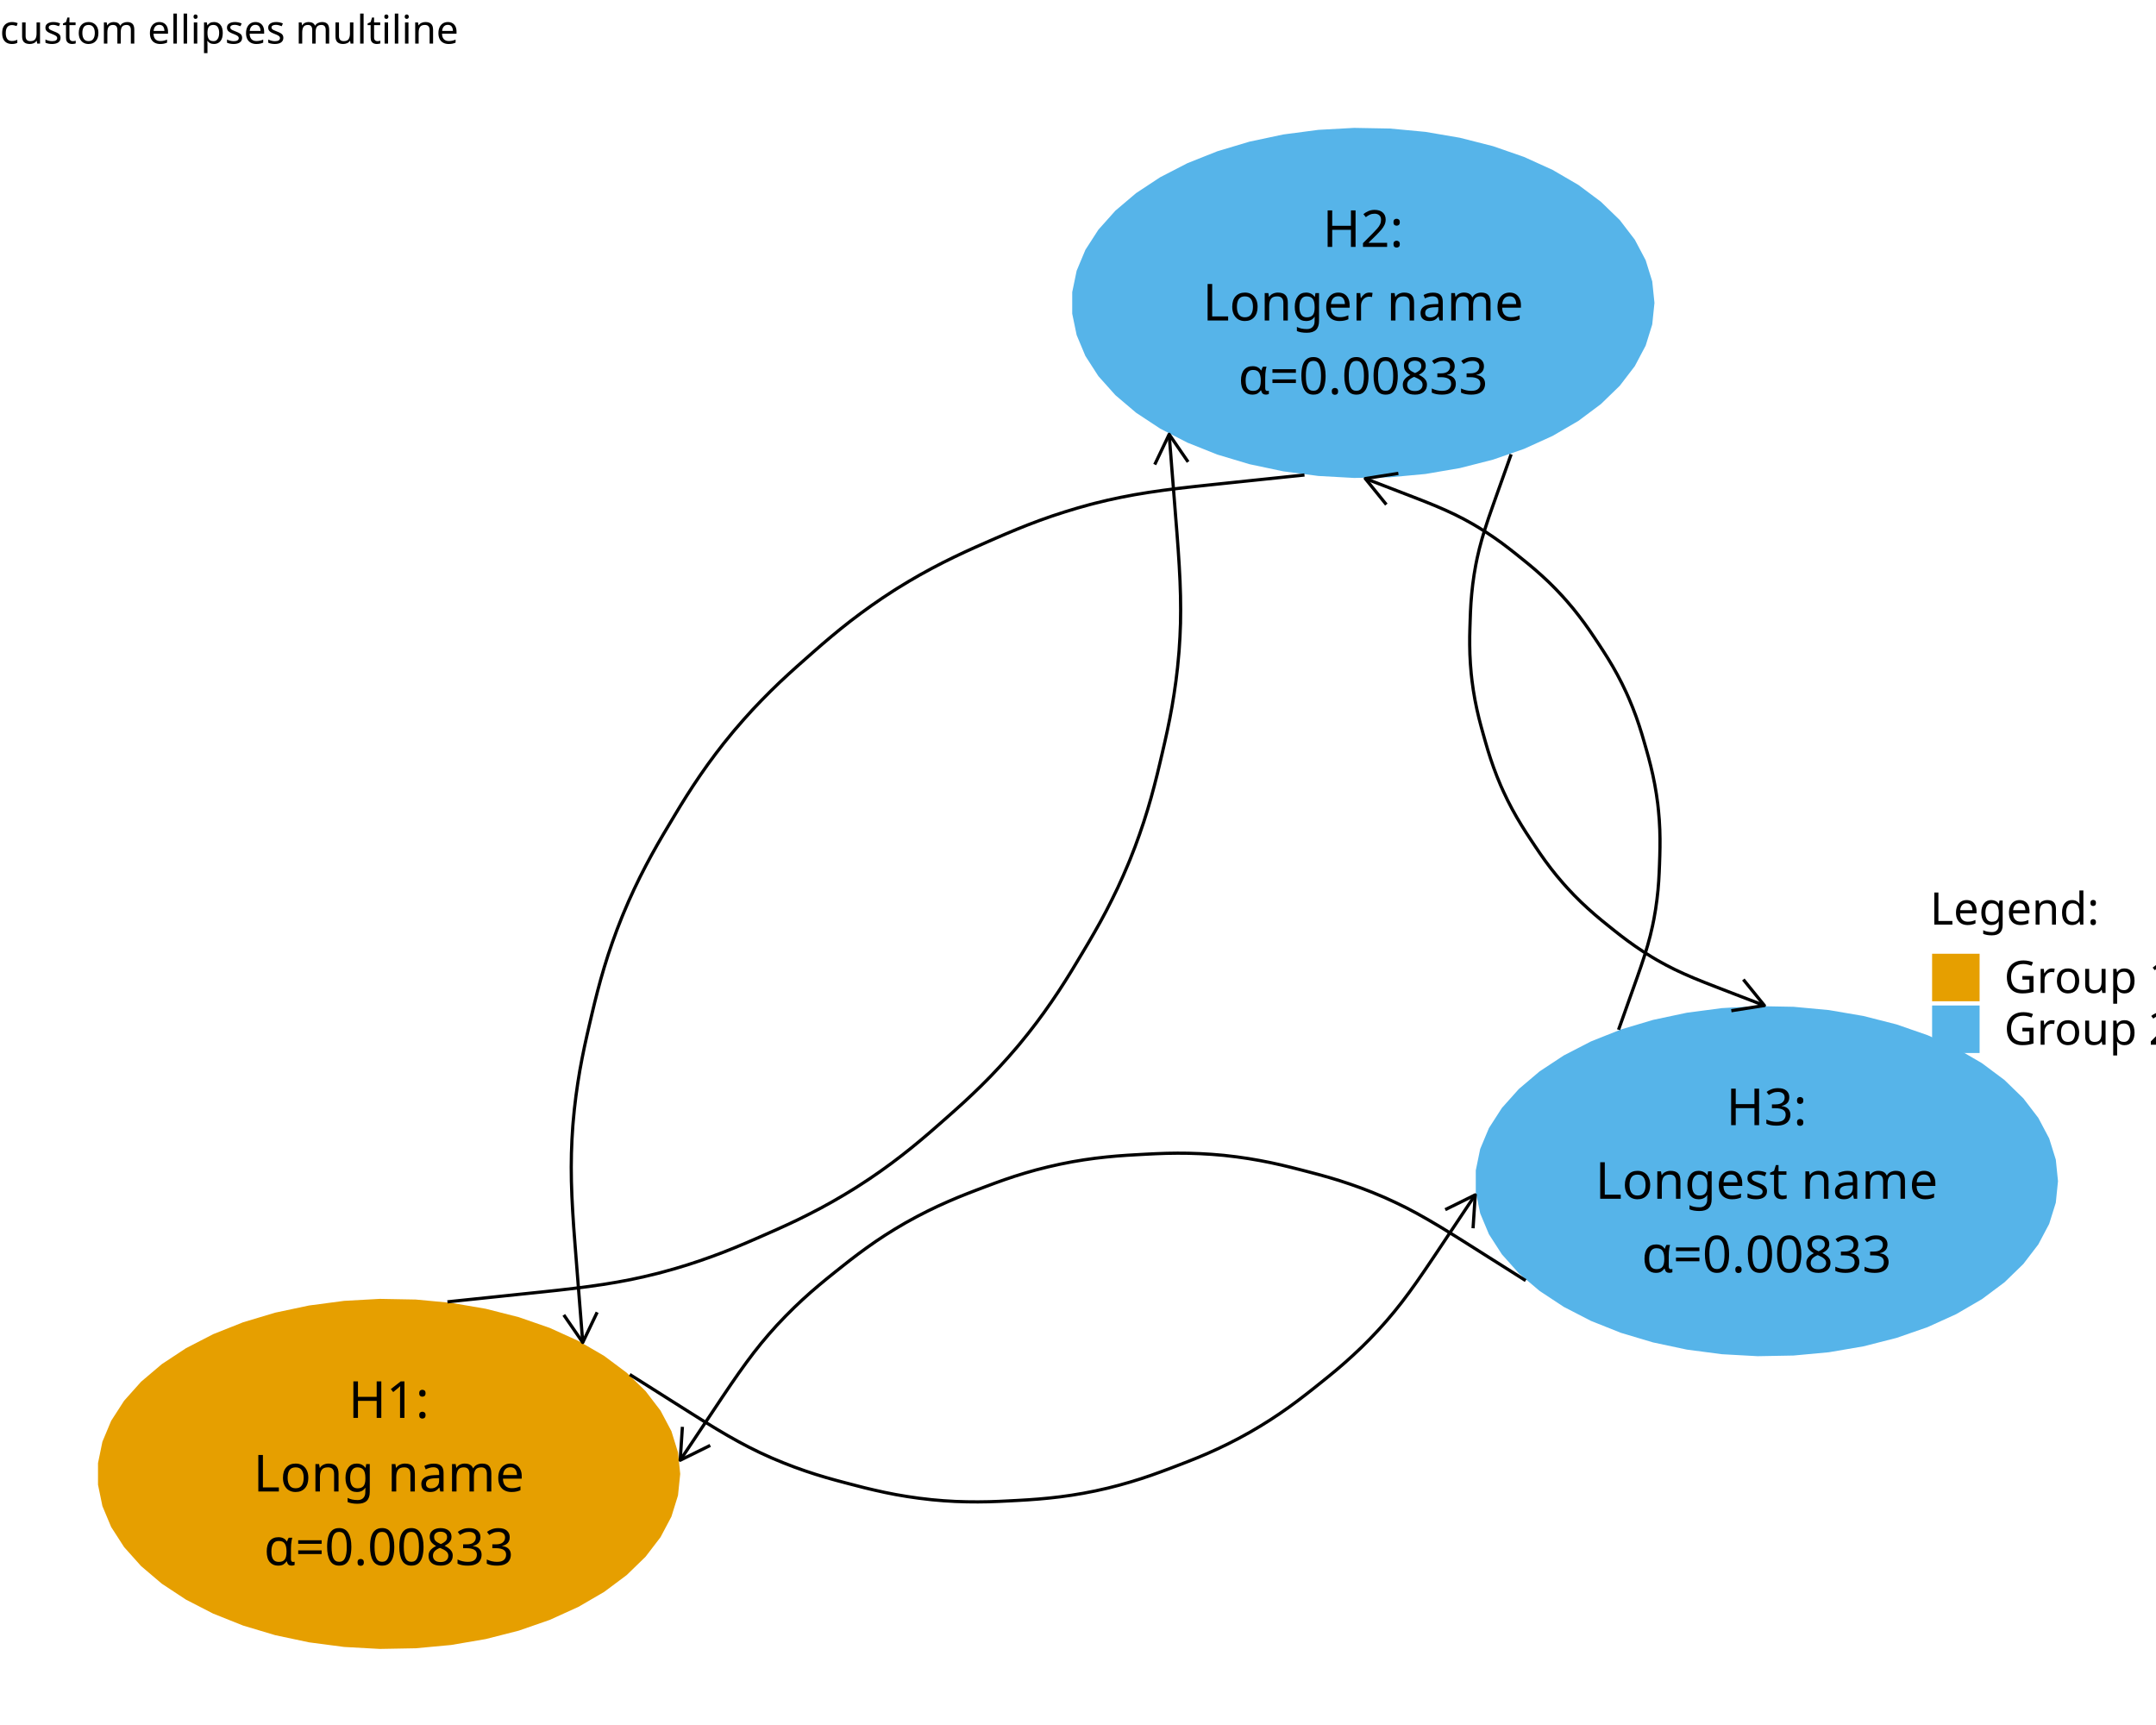
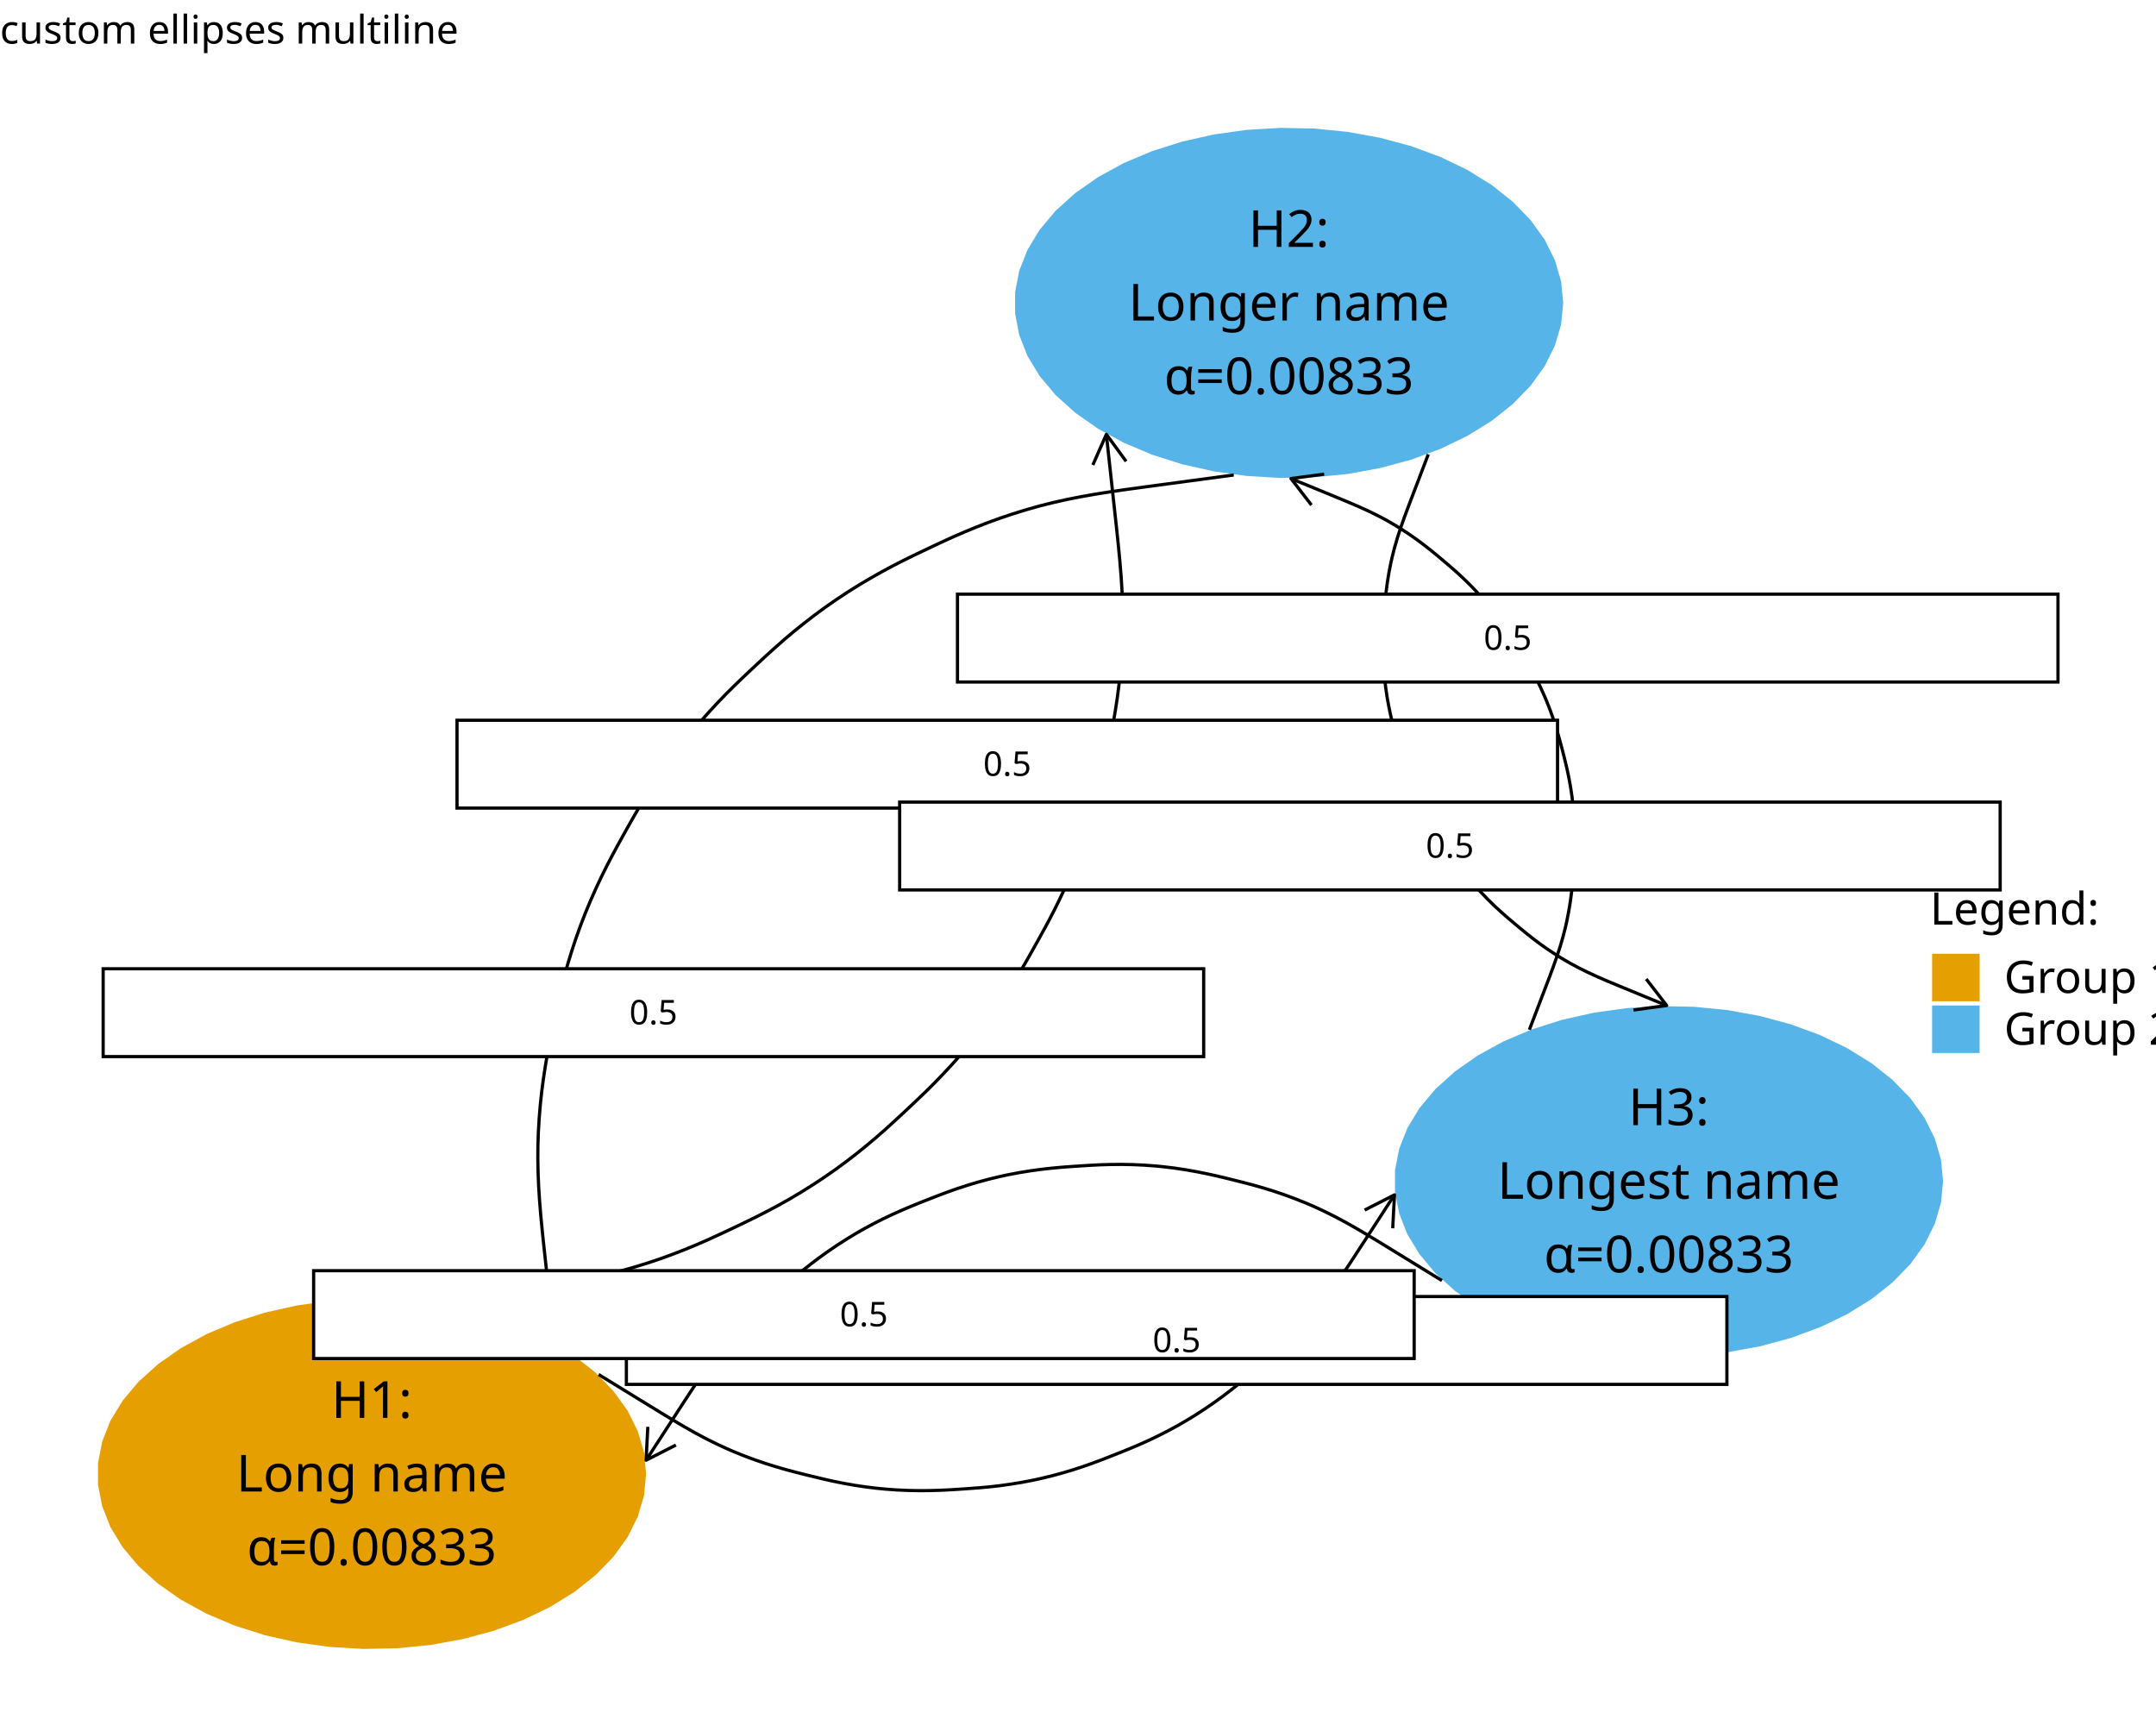
<svg xmlns="http://www.w3.org/2000/svg" class="svglite" data-engine-version="2.0" width="720.00pt" height="576.00pt" viewBox="0 0 720.00 576.00">
  <defs>
    <style type="text/css">
    .svglite line, .svglite polyline, .svglite polygon, .svglite path, .svglite rect, .svglite circle {
      fill: none;
      stroke: #000000;
      stroke-linecap: round;
      stroke-linejoin: round;
      stroke-miterlimit: 10.00;
    }
  </style>
  </defs>
  <rect width="100%" height="100%" style="stroke: none; fill: #FFFFFF;" />
  <defs>
    <clipPath id="cpMC4wMHw3MjAuMDB8MC4wMHw1NzYuMDA=">
      <rect x="0.00" y="0.00" width="720.00" height="576.00" />
    </clipPath>
  </defs>
  <g clip-path="url(#cpMC4wMHw3MjAuMDB8MC4wMHw1NzYuMDA=)">
</g>
  <defs>
    <clipPath id="cpMC4wMHw3MjAuMDB8MTcuMzB8NTc2LjAw">
      <rect x="0.00" y="17.30" width="720.00" height="558.70" />
    </clipPath>
  </defs>
  <g clip-path="url(#cpMC4wMHw3MjAuMDB8MTcuMzB8NTc2LjAw)">
-     <polygon points="227.16,492.16 226.42,484.97 224.22,477.89 220.59,471.03 215.58,464.49 209.28,458.37 201.77,452.76 193.16,447.75 183.60,443.41 173.23,439.81 162.19,437.01 150.67,435.04 138.83,433.93 126.86,433.71 114.93,434.37 103.22,435.92 91.92,438.31 81.20,441.52 71.21,445.49 62.11,450.18 54.04,455.50 47.12,461.37 41.45,467.72 37.12,474.43 34.20,481.41 32.73,488.56 32.73,495.76 34.20,502.90 37.12,509.88 41.45,516.60 47.12,522.94 54.04,528.82 62.11,534.14 71.21,538.82 81.20,542.80 91.92,546.01 103.22,548.40 114.93,549.94 126.86,550.60 138.83,550.38 150.67,549.28 162.19,547.31 173.23,544.50 183.60,540.90 193.16,536.56 201.77,531.55 209.28,525.94 215.58,519.82 220.59,513.28 224.22,506.42 226.42,499.34 227.16,492.16 " style="stroke-width: 1.07; stroke: none; stroke-linecap: butt; fill: #E69F00;" />
-     <polygon points="552.51,101.15 551.77,93.96 549.57,86.88 545.94,80.02 540.93,73.48 534.62,67.36 527.11,61.75 518.51,56.74 508.95,52.40 498.57,48.80 487.54,46.00 476.02,44.03 464.18,42.92 452.20,42.70 440.27,43.36 428.57,44.90 417.27,47.30 406.54,50.51 396.56,54.48 387.46,59.17 379.39,64.49 372.47,70.36 366.80,76.71 362.47,83.42 359.55,90.40 358.07,97.55 358.07,104.75 359.55,111.89 362.47,118.87 366.80,125.59 372.47,131.93 379.39,137.81 387.46,143.13 396.56,147.81 406.54,151.79 417.27,155.00 428.57,157.39 440.27,158.93 452.20,159.59 464.18,159.37 476.02,158.27 487.54,156.30 498.57,153.49 508.95,149.89 518.51,145.55 527.11,140.54 534.62,134.93 540.93,128.81 545.94,122.27 549.57,115.41 551.77,108.33 552.51,101.15 " style="stroke-width: 1.07; stroke: none; stroke-linecap: butt; fill: #56B4E9;" />
-     <polygon points="687.27,394.40 686.54,387.22 684.33,380.14 680.70,373.28 675.69,366.74 669.39,360.62 661.88,355.01 653.27,350.00 643.71,345.66 633.34,342.06 622.30,339.25 610.78,337.28 598.94,336.18 586.97,335.96 575.04,336.62 563.33,338.16 552.03,340.56 541.31,343.76 531.32,347.74 522.22,352.43 514.15,357.75 507.23,363.62 501.56,369.96 497.23,376.68 494.31,383.66 492.84,390.81 492.84,398.00 494.31,405.15 497.23,412.13 501.56,418.84 507.23,425.19 514.15,431.06 522.22,436.38 531.32,441.07 541.31,445.05 552.03,448.25 563.33,450.65 575.04,452.19 586.97,452.85 598.94,452.63 610.78,451.53 622.30,449.56 633.34,446.75 643.71,443.15 653.27,438.81 661.88,433.80 669.39,428.19 675.69,422.07 680.70,415.53 684.33,408.67 686.54,401.59 687.27,394.40 " style="stroke-width: 1.07; stroke: none; stroke-linecap: butt; fill: #56B4E9;" />
-     <text x="129.85" y="473.45" text-anchor="middle" style="font-size: 17.07px; font-family: sans;" textLength="26.57px" lengthAdjust="spacingAndGlyphs">H1:</text>
-     <text x="129.85" y="498.03" text-anchor="middle" style="font-size: 17.07px; font-family: sans;" textLength="90.18px" lengthAdjust="spacingAndGlyphs"> Long name</text>
-     <text x="129.85" y="522.62" text-anchor="middle" style="font-size: 17.07px; font-family: sans;" textLength="81.56px" lengthAdjust="spacingAndGlyphs">α=0.00833</text>
-     <text x="455.20" y="82.44" text-anchor="middle" style="font-size: 17.07px; font-family: sans;" textLength="26.57px" lengthAdjust="spacingAndGlyphs">H2:</text>
-     <text x="455.20" y="107.02" text-anchor="middle" style="font-size: 17.07px; font-family: sans;" textLength="105.36px" lengthAdjust="spacingAndGlyphs"> Longer name</text>
-     <text x="455.20" y="131.60" text-anchor="middle" style="font-size: 17.07px; font-family: sans;" textLength="81.56px" lengthAdjust="spacingAndGlyphs">α=0.00833</text>
-     <text x="589.96" y="375.70" text-anchor="middle" style="font-size: 17.07px; font-family: sans;" textLength="26.57px" lengthAdjust="spacingAndGlyphs">H3:</text>
-     <text x="589.96" y="400.28" text-anchor="middle" style="font-size: 17.07px; font-family: sans;" textLength="112.96px" lengthAdjust="spacingAndGlyphs"> Longest name</text>
-     <text x="589.96" y="424.86" text-anchor="middle" style="font-size: 17.07px; font-family: sans;" textLength="81.56px" lengthAdjust="spacingAndGlyphs">α=0.00833</text>
-     <polyline points="435.63,158.61 435.53,158.62 434.87,158.69 433.26,158.86 430.49,159.14 426.57,159.55 421.68,160.06 416.15,160.64 410.32,161.25 404.51,161.86 398.91,162.46 393.55,163.07 388.45,163.72 383.58,164.42 378.91,165.19 374.40,166.05 369.98,167.00 365.61,168.06 364.13,168.44 359.79,169.65 355.51,170.95 351.31,172.32 347.24,173.76 343.32,175.24 339.57,176.74 335.98,178.24 332.51,179.73 329.11,181.22 325.68,182.74 322.18,184.33 318.57,186.04 314.85,187.88 311.05,189.86 307.20,191.97 303.34,194.21 299.51,196.55 298.39,197.26 294.62,199.73 290.94,202.27 287.36,204.86 283.92,207.46 280.64,210.06 277.52,212.63 274.55,215.15 271.71,217.63 268.92,220.09 266.12,222.57 263.26,225.16 260.34,227.88 257.36,230.77 254.35,233.81 251.32,236.99 248.33,240.30 245.39,243.70 244.54,244.71 241.70,248.20 238.96,251.75 236.34,255.30 233.86,258.83 231.52,262.31 229.33,265.70 227.27,269.00 225.32,272.23 223.41,275.42 221.49,278.64 219.56,281.97 217.61,285.45 215.65,289.11 213.70,292.92 211.79,296.87 209.94,300.93 208.17,305.07 207.67,306.29 206.03,310.48 204.50,314.69 203.08,318.87 201.79,322.99 200.62,327.01 199.57,330.91 198.61,334.69 197.73,338.35 196.88,341.97 196.04,345.62 195.21,349.38 194.41,353.30 193.65,357.37 192.96,361.60 192.34,365.95 191.81,370.38 191.39,374.85 191.28,376.17 191.00,380.65 190.83,385.16 190.77,389.72 190.82,394.39 190.98,399.24 191.24,404.30 191.58,409.60 192.00,415.14 192.45,420.89 192.91,426.76 193.36,432.45 193.77,437.61 194.11,441.90 194.36,445.08 194.52,447.08 194.59,448.03 194.61,448.27 194.61,448.27 " style="stroke-width: 1.07; stroke-linecap: butt;" />
-     <polyline points="188.28,439.07 194.61,448.27 199.42,438.19 " style="stroke-width: 1.07; stroke-linecap: butt;" />
-     <polyline points="509.50,427.60 509.40,427.54 508.77,427.14 507.28,426.20 504.78,424.62 501.38,422.47 497.35,419.93 493.02,417.19 488.71,414.47 484.57,411.88 480.61,409.45 476.82,407.22 473.16,405.16 469.59,403.27 466.03,401.53 462.46,399.89 461.82,399.62 458.18,398.10 454.53,396.69 450.92,395.41 447.38,394.24 443.95,393.20 440.65,392.27 437.45,391.42 434.30,390.60 431.11,389.79 427.79,388.99 424.31,388.22 420.68,387.51 416.91,386.86 413.05,386.30 409.14,385.84 408.61,385.78 404.68,385.45 400.78,385.22 396.95,385.09 393.22,385.06 389.64,385.11 386.21,385.23 382.90,385.39 379.66,385.57 376.37,385.76 372.96,386.01 369.42,386.34 365.73,386.76 361.95,387.29 358.10,387.93 354.23,388.69 353.71,388.80 349.87,389.67 346.08,390.63 342.39,391.68 338.83,392.78 335.44,393.92 332.21,395.08 329.11,396.24 326.07,397.39 322.99,398.58 319.83,399.85 316.55,401.25 313.17,402.77 309.72,404.43 306.25,406.21 302.80,408.10 302.33,408.36 298.94,410.36 295.63,412.43 292.43,414.55 289.38,416.69 286.49,418.81 283.76,420.89 281.16,422.94 278.62,424.96 276.05,427.03 273.42,429.21 270.72,431.53 267.96,434.01 265.18,436.64 262.42,439.39 259.71,442.24 259.34,442.63 256.73,445.56 254.18,448.58 251.68,451.73 249.18,455.06 246.63,458.61 244.01,462.39 241.30,466.40 238.49,470.62 235.64,474.89 232.94,478.93 230.62,482.41 228.86,485.04 227.76,486.68 227.26,487.43 227.16,487.58 227.16,487.59 " style="stroke-width: 1.07; stroke-linecap: butt;" />
-     <polyline points="227.89,476.44 227.16,487.59 237.18,482.64 " style="stroke-width: 1.07; stroke-linecap: butt;" />
-     <polyline points="149.42,434.70 149.52,434.69 150.18,434.62 151.79,434.45 154.56,434.16 158.49,433.75 163.37,433.24 168.91,432.66 174.73,432.05 180.54,431.45 186.14,430.85 191.50,430.23 196.61,429.58 201.47,428.88 206.14,428.11 210.66,427.26 215.07,426.30 219.44,425.25 220.93,424.86 225.26,423.66 229.55,422.36 233.74,420.98 237.81,419.54 241.73,418.07 245.48,416.57 249.08,415.07 252.54,413.57 255.94,412.08 259.37,410.57 262.88,408.97 266.49,407.27 270.20,405.42 274.00,403.45 277.85,401.33 281.71,399.09 285.55,396.75 286.66,396.04 290.43,393.58 294.11,391.04 297.69,388.45 301.13,385.84 304.41,383.24 307.53,380.67 310.50,378.15 313.34,375.67 316.13,373.22 318.93,370.73 321.79,368.15 324.71,365.42 327.69,362.54 330.71,359.50 333.73,356.31 336.72,353.01 339.67,349.61 340.52,348.59 343.35,345.10 346.09,341.56 348.71,338.00 351.19,334.47 353.53,331.00 355.72,327.60 357.78,324.30 359.73,321.07 361.64,317.89 363.56,314.67 365.49,311.33 367.45,307.85 369.41,304.20 371.35,300.38 373.27,296.43 375.11,292.37 376.88,288.23 377.38,287.01 379.02,282.82 380.55,278.61 381.97,274.43 383.26,270.31 384.43,266.29 385.48,262.39 386.44,258.62 387.32,254.95 388.17,251.33 389.01,247.68 389.84,243.92 390.64,240.01 391.40,235.93 392.09,231.70 392.71,227.36 393.24,222.93 393.66,218.45 393.77,217.13 394.05,212.65 394.23,208.15 394.28,203.59 394.23,198.91 394.07,194.06 393.81,189.00 393.47,183.71 393.06,178.17 392.60,172.41 392.14,166.54 391.69,160.86 391.28,155.70 390.95,151.41 390.69,148.22 390.54,146.22 390.46,145.27 390.44,145.03 390.44,145.03 " style="stroke-width: 1.07; stroke-linecap: butt;" />
-     <polyline points="396.77,154.24 390.44,145.03 385.63,155.12 " style="stroke-width: 1.07; stroke-linecap: butt;" />
-     <polyline points="540.52,343.84 540.56,343.71 540.85,342.91 541.51,341.06 542.55,338.14 543.86,334.44 545.30,330.40 546.72,326.41 548.03,322.63 549.21,319.06 550.23,315.68 551.11,312.41 551.86,309.19 552.33,306.88 552.89,303.63 553.34,300.40 553.69,297.25 553.93,294.22 554.09,291.33 554.20,288.57 554.29,285.84 554.35,283.04 554.36,280.10 554.29,277.02 554.12,273.81 553.84,270.55 553.60,268.32 553.14,265.06 552.59,261.85 551.96,258.74 551.27,255.78 550.55,252.98 549.81,250.31 549.06,247.69 548.27,245.00 547.38,242.20 546.38,239.28 545.24,236.28 543.99,233.25 543.08,231.21 541.65,228.23 540.15,225.34 538.60,222.57 537.04,219.96 535.50,217.52 533.99,215.20 532.48,212.93 530.91,210.61 529.21,208.21 527.36,205.74 525.37,203.22 523.25,200.72 521.76,199.05 519.50,196.65 517.19,194.35 514.87,192.19 512.59,190.17 510.38,188.31 508.23,186.57 506.11,184.86 503.90,183.13 501.56,181.36 499.05,179.57 496.38,177.78 493.61,176.04 491.68,174.90 488.80,173.31 485.83,171.80 482.73,170.36 479.43,168.93 475.89,167.49 472.09,166.01 468.10,164.47 464.15,162.95 460.67,161.61 458.06,160.61 456.54,160.03 455.99,159.81 455.94,159.80 " style="stroke-width: 1.07; stroke-linecap: butt;" />
-     <polyline points="466.98,158.06 455.94,159.80 462.97,168.49 " style="stroke-width: 1.07; stroke-linecap: butt;" />
-     <polyline points="210.32,458.96 210.42,459.02 211.04,459.42 212.54,460.36 215.04,461.94 218.44,464.09 222.47,466.64 226.79,469.37 231.10,472.09 235.24,474.69 239.20,477.11 243.00,479.35 246.65,481.40 250.23,483.29 253.78,485.04 257.36,486.67 258.00,486.95 261.63,488.46 265.28,489.87 268.90,491.16 272.43,492.32 275.86,493.36 279.17,494.29 282.36,495.14 285.51,495.96 288.70,496.78 292.02,497.57 295.50,498.34 299.14,499.06 302.91,499.70 306.77,500.26 310.68,500.72 311.21,500.78 315.13,501.12 319.03,501.35 322.87,501.47 326.59,501.50 330.18,501.45 333.61,501.33 336.91,501.17 340.16,501.00 343.45,500.80 346.85,500.55 350.40,500.22 354.08,499.80 357.87,499.27 361.72,498.63 365.58,497.88 366.10,497.77 369.94,496.90 373.73,495.93 377.42,494.88 380.98,493.78 384.38,492.64 387.61,491.48 390.71,490.33 393.75,489.17 396.82,487.98 399.99,486.71 403.27,485.32 406.65,483.79 410.09,482.14 413.57,480.35 417.02,478.46 417.48,478.20 420.87,476.20 424.19,474.13 427.39,472.01 430.44,469.88 433.33,467.76 436.06,465.67 438.66,463.63 441.20,461.60 443.77,459.53 446.40,457.36 449.10,455.03 451.85,452.55 454.63,449.93 457.40,447.17 460.11,444.32 460.47,443.93 463.09,441.00 465.63,437.98 468.14,434.83 470.64,431.50 473.18,427.96 475.80,424.17 478.51,420.16 481.33,415.95 484.18,411.67 486.88,407.63 489.20,404.15 490.95,401.53 492.05,399.88 492.55,399.13 492.66,398.98 492.66,398.98 " style="stroke-width: 1.07; stroke-linecap: butt;" />
-     <polyline points="491.93,410.13 492.66,398.98 482.64,403.92 " style="stroke-width: 1.07; stroke-linecap: butt;" />
-     <polyline points="504.65,151.71 504.60,151.84 504.31,152.64 503.66,154.49 502.62,157.41 501.30,161.11 499.86,165.15 498.45,169.14 497.13,172.92 495.96,176.49 494.93,179.88 494.05,183.14 493.30,186.36 492.83,188.67 492.27,191.92 491.82,195.15 491.48,198.30 491.23,201.33 491.07,204.22 490.97,206.98 490.88,209.71 490.81,212.51 490.81,215.45 490.88,218.53 491.05,221.74 491.32,225.00 491.57,227.23 492.02,230.49 492.57,233.71 493.20,236.81 493.89,239.78 494.62,242.58 495.36,245.24 496.10,247.86 496.89,250.55 497.78,253.35 498.79,256.27 499.92,259.27 501.17,262.30 502.09,264.34 503.51,267.32 505.01,270.21 506.56,272.98 508.12,275.59 509.66,278.04 511.18,280.35 512.69,282.62 514.26,284.94 515.95,287.34 517.80,289.82 519.79,292.33 521.91,294.83 523.40,296.50 525.66,298.90 527.97,301.20 530.29,303.36 532.57,305.38 534.78,307.24 536.93,308.98 539.06,310.69 541.26,312.42 543.61,314.19 546.12,315.98 548.78,317.77 551.56,319.51 553.48,320.65 556.37,322.24 559.33,323.75 562.43,325.19 565.73,326.62 569.28,328.06 573.07,329.54 577.06,331.08 581.01,332.60 584.50,333.94 587.10,334.94 588.62,335.52 589.17,335.74 589.22,335.75 " style="stroke-width: 1.07; stroke-linecap: butt;" />
-     <polyline points="578.18,337.49 589.22,335.75 582.19,327.07 " style="stroke-width: 1.07; stroke-linecap: butt;" />
+     <polygon points="215.76,492.16 215.07,484.97 212.99,477.89 209.58,471.03 204.86,464.49 198.92,458.37 191.85,452.76 183.76,447.75 174.76,443.41 164.99,439.81 154.60,437.01 143.75,435.04 132.61,433.93 121.34,433.71 110.11,434.37 99.09,435.92 88.45,438.31 78.36,441.52 68.95,445.49 60.39,450.18 52.79,455.50 46.27,461.37 40.94,467.72 36.86,474.43 34.11,481.41 32.73,488.56 32.73,495.76 34.11,502.90 36.86,509.88 40.94,516.60 46.27,522.94 52.79,528.82 60.39,534.14 68.95,538.82 78.36,542.80 88.45,546.01 99.09,548.40 110.11,549.94 121.34,550.60 132.61,550.38 143.75,549.28 154.60,547.31 164.99,544.50 174.76,540.90 183.76,536.56 191.85,531.55 198.92,525.94 204.86,519.82 209.58,513.28 212.99,506.42 215.07,499.34 215.76,492.16 " style="stroke-width: 1.07; stroke: none; stroke-linecap: butt; fill: #E69F00;" />
+     <polygon points="522.03,101.15 521.34,93.96 519.26,86.88 515.84,80.02 511.13,73.48 505.19,67.36 498.12,61.75 490.03,56.74 481.03,52.40 471.26,48.80 460.87,46.00 450.02,44.03 438.88,42.92 427.61,42.70 416.38,43.36 405.36,44.90 394.72,47.30 384.62,50.51 375.22,54.48 366.66,59.17 359.06,64.49 352.54,70.36 347.21,76.71 343.13,83.42 340.38,90.40 339.00,97.55 339.00,104.75 340.38,111.89 343.13,118.87 347.21,125.59 352.54,131.93 359.06,137.81 366.66,143.13 375.22,147.81 384.62,151.79 394.72,155.00 405.36,157.39 416.38,158.93 427.61,159.59 438.88,159.37 450.02,158.27 460.87,156.30 471.26,153.49 481.03,149.89 490.03,145.55 498.12,140.54 505.19,134.93 511.13,128.81 515.84,122.27 519.26,115.41 521.34,108.33 522.03,101.15 " style="stroke-width: 1.07; stroke: none; stroke-linecap: butt; fill: #56B4E9;" />
+     <polygon points="648.89,394.40 648.20,387.22 646.12,380.14 642.71,373.28 637.99,366.74 632.05,360.62 624.98,355.01 616.89,350.00 607.89,345.66 598.12,342.06 587.73,339.25 576.88,337.28 565.74,336.18 554.47,335.96 543.24,336.62 532.22,338.16 521.58,340.56 511.49,343.76 502.08,347.74 493.52,352.43 485.92,357.75 479.40,363.62 474.07,369.96 469.99,376.68 467.24,383.66 465.86,390.81 465.86,398.00 467.24,405.15 469.99,412.13 474.07,418.84 479.40,425.19 485.92,431.06 493.52,436.38 502.08,441.07 511.49,445.05 521.58,448.25 532.22,450.65 543.24,452.19 554.47,452.85 565.74,452.63 576.88,451.53 587.73,449.56 598.12,446.75 607.89,443.15 616.89,438.81 624.98,433.80 632.05,428.19 637.99,422.07 642.71,415.53 646.12,408.67 648.20,401.59 648.89,394.40 " style="stroke-width: 1.07; stroke: none; stroke-linecap: butt; fill: #56B4E9;" />
+     <text x="124.16" y="473.45" text-anchor="middle" style="font-size: 17.07px; font-family: sans;" textLength="26.57px" lengthAdjust="spacingAndGlyphs">H1:</text>
+     <text x="124.16" y="498.03" text-anchor="middle" style="font-size: 17.07px; font-family: sans;" textLength="90.18px" lengthAdjust="spacingAndGlyphs"> Long name</text>
+     <text x="124.16" y="522.62" text-anchor="middle" style="font-size: 17.07px; font-family: sans;" textLength="81.56px" lengthAdjust="spacingAndGlyphs">α=0.00833</text>
+     <text x="430.43" y="82.44" text-anchor="middle" style="font-size: 17.07px; font-family: sans;" textLength="26.57px" lengthAdjust="spacingAndGlyphs">H2:</text>
+     <text x="430.43" y="107.02" text-anchor="middle" style="font-size: 17.07px; font-family: sans;" textLength="105.36px" lengthAdjust="spacingAndGlyphs"> Longer name</text>
+     <text x="430.43" y="131.60" text-anchor="middle" style="font-size: 17.07px; font-family: sans;" textLength="81.56px" lengthAdjust="spacingAndGlyphs">α=0.00833</text>
+     <text x="557.29" y="375.70" text-anchor="middle" style="font-size: 17.07px; font-family: sans;" textLength="26.57px" lengthAdjust="spacingAndGlyphs">H3:</text>
+     <text x="557.29" y="400.28" text-anchor="middle" style="font-size: 17.07px; font-family: sans;" textLength="112.96px" lengthAdjust="spacingAndGlyphs"> Longest name</text>
+     <text x="557.29" y="424.86" text-anchor="middle" style="font-size: 17.07px; font-family: sans;" textLength="81.56px" lengthAdjust="spacingAndGlyphs">α=0.00833</text>
+     <polyline points="412.01,158.61 411.90,158.62 411.24,158.71 409.62,158.93 406.84,159.30 402.92,159.83 398.06,160.48 392.58,161.22 386.83,161.99 381.13,162.76 375.64,163.51 370.40,164.28 365.41,165.07 360.65,165.92 356.09,166.83 351.68,167.82 347.36,168.90 343.08,170.10 342.50,170.27 338.25,171.59 334.06,172.99 329.96,174.48 325.99,176.02 322.17,177.60 318.52,179.18 315.02,180.77 311.66,182.35 308.34,183.92 304.99,185.52 301.56,187.21 298.03,189.02 294.40,190.97 290.70,193.06 286.95,195.28 283.21,197.62 279.50,200.07 279.17,200.29 275.52,202.84 271.96,205.45 268.51,208.12 265.19,210.79 262.03,213.45 259.04,216.08 256.19,218.65 253.46,221.18 250.78,223.68 248.08,226.23 245.33,228.88 242.51,231.68 239.65,234.64 236.76,237.76 233.87,241.01 231.01,244.38 228.22,247.84 227.98,248.15 225.28,251.69 222.68,255.27 220.20,258.85 217.85,262.41 215.65,265.91 213.60,269.32 211.67,272.63 209.84,275.87 208.05,279.07 206.25,282.32 204.44,285.69 202.61,289.21 200.78,292.90 198.97,296.75 197.21,300.73 195.51,304.81 193.91,308.95 193.77,309.32 192.27,313.51 190.89,317.71 189.61,321.88 188.46,325.98 187.43,329.98 186.51,333.86 185.69,337.60 184.93,341.24 184.19,344.84 183.47,348.48 182.76,352.24 182.09,356.15 181.47,360.22 180.92,364.43 180.45,368.76 180.08,373.17 179.81,377.60 179.79,378.00 179.64,382.43 179.61,386.88 179.69,391.39 179.88,396.02 180.18,400.81 180.59,405.82 181.09,411.06 181.67,416.54 182.29,422.23 182.91,428.01 183.52,433.56 184.06,438.55 184.50,442.62 184.82,445.57 185.02,447.35 185.10,448.12 185.12,448.27 185.12,448.27 " style="stroke-width: 1.07; stroke-linecap: butt;" />
+     <polyline points="178.52,439.26 185.12,448.27 189.63,438.05 " style="stroke-width: 1.07; stroke-linecap: butt;" />
+     <polyline points="481.54,427.60 481.44,427.54 480.79,427.14 479.26,426.20 476.71,424.64 473.29,422.53 469.27,420.06 465.02,417.45 460.83,414.88 456.82,412.45 452.99,410.19 449.32,408.12 445.78,406.23 442.29,404.49 438.82,402.88 436.20,401.75 432.65,400.33 429.09,399.01 425.57,397.81 422.13,396.74 418.80,395.79 415.60,394.94 412.49,394.16 409.43,393.40 406.29,392.65 403.01,391.93 399.57,391.24 395.99,390.61 392.28,390.05 388.50,389.59 385.81,389.33 382.00,389.05 378.21,388.88 374.48,388.81 370.88,388.84 367.42,388.94 364.11,389.11 360.92,389.31 357.76,389.52 354.55,389.76 351.21,390.07 347.72,390.46 344.11,390.95 340.41,391.55 336.67,392.26 334.03,392.83 330.31,393.72 326.65,394.71 323.08,395.78 319.66,396.90 316.39,398.05 313.29,399.22 310.31,400.38 307.37,401.54 304.38,402.75 301.29,404.06 298.09,405.49 294.80,407.05 291.46,408.75 288.11,410.57 285.77,411.91 282.50,413.90 279.31,415.95 276.24,418.05 273.31,420.16 270.56,422.25 267.95,424.30 265.47,426.32 263.02,428.32 260.54,430.38 258.00,432.57 255.38,434.90 252.72,437.40 250.06,440.03 247.42,442.78 245.60,444.77 243.09,447.65 240.66,450.62 238.27,453.72 235.88,457.01 233.44,460.51 230.93,464.26 228.33,468.23 225.63,472.39 222.93,476.55 220.44,480.39 218.37,483.56 216.91,485.81 216.08,487.08 215.79,487.54 215.76,487.59 " style="stroke-width: 1.07; stroke-linecap: butt;" />
+     <polyline points="216.34,476.43 215.76,487.59 225.72,482.51 " style="stroke-width: 1.07; stroke-linecap: butt;" />
+     <polyline points="142.58,434.70 142.68,434.68 143.34,434.59 144.96,434.38 147.74,434.00 151.66,433.48 156.52,432.82 162.01,432.09 167.76,431.31 173.46,430.55 178.94,429.79 184.19,429.03 189.18,428.23 193.93,427.39 198.49,426.48 202.91,425.49 207.23,424.40 211.50,423.21 212.09,423.03 216.33,421.72 220.53,420.31 224.62,418.82 228.60,417.28 232.42,415.71 236.07,414.12 239.56,412.53 242.93,410.96 246.24,409.39 249.59,407.78 253.02,406.09 256.55,404.28 260.18,402.34 263.89,400.25 267.63,398.02 271.37,395.68 275.09,393.23 275.41,393.01 279.06,390.47 282.62,387.85 286.08,385.19 289.39,382.51 292.55,379.85 295.55,377.23 298.39,374.65 301.12,372.13 303.80,369.62 306.50,367.07 309.26,364.42 312.07,361.62 314.93,358.66 317.83,355.55 320.72,352.29 323.57,348.92 326.36,345.46 326.61,345.15 329.31,341.62 331.90,338.04 334.39,334.45 336.73,330.89 338.93,327.40 340.98,323.99 342.91,320.67 344.74,317.43 346.53,314.23 348.33,310.98 350.15,307.62 351.98,304.10 353.81,300.41 355.61,296.56 357.38,292.58 359.07,288.50 360.68,284.35 360.81,283.98 362.31,279.79 363.70,275.60 364.97,271.42 366.12,267.32 367.15,263.32 368.07,259.45 368.90,255.70 369.66,252.06 370.39,248.46 371.12,244.82 371.82,241.07 372.49,237.16 373.11,233.08 373.66,228.87 374.13,224.54 374.51,220.14 374.77,215.70 374.79,215.31 374.94,210.87 374.98,206.42 374.90,201.91 374.70,197.29 374.40,192.49 373.99,187.49 373.49,182.25 372.92,176.77 372.30,171.07 371.67,165.30 371.07,159.74 370.52,154.76 370.08,150.68 369.76,147.73 369.57,145.96 369.48,145.18 369.47,145.03 369.47,145.03 " style="stroke-width: 1.07; stroke-linecap: butt;" />
+     <polyline points="376.07,154.05 369.47,145.03 364.96,155.25 " style="stroke-width: 1.07; stroke-linecap: butt;" />
+     <polyline points="510.74,343.84 510.79,343.71 511.09,342.91 511.80,341.07 512.90,338.18 514.30,334.51 515.82,330.52 517.32,326.60 518.70,322.87 519.94,319.36 521.03,316.02 521.97,312.79 522.79,309.60 523.25,307.52 523.88,304.30 524.41,301.10 524.82,297.97 525.13,294.97 525.35,292.10 525.52,289.36 525.66,286.65 525.79,283.86 525.86,280.93 525.85,277.85 525.75,274.66 525.55,271.40 525.37,269.39 524.99,266.13 524.51,262.92 523.95,259.82 523.33,256.86 522.67,254.06 522.00,251.39 521.31,248.77 520.58,246.07 519.76,243.26 518.82,240.33 517.75,237.32 516.56,234.28 515.78,232.42 514.43,229.43 513.00,226.52 511.52,223.73 510.03,221.10 508.55,218.64 507.09,216.30 505.65,214.01 504.13,211.66 502.49,209.23 500.70,206.73 498.77,204.19 496.71,201.65 495.40,200.11 493.20,197.68 490.96,195.34 488.70,193.14 486.48,191.08 484.32,189.19 482.22,187.40 480.15,185.66 477.99,183.89 475.69,182.07 473.22,180.23 470.61,178.40 467.88,176.61 466.16,175.54 463.33,173.89 460.42,172.33 457.36,170.82 454.11,169.33 450.60,167.82 446.86,166.26 442.92,164.64 439.03,163.04 435.62,161.64 433.10,160.61 431.66,160.02 431.16,159.81 431.13,159.80 " style="stroke-width: 1.07; stroke-linecap: butt;" />
+     <polyline points="442.20,158.31 431.13,159.80 437.96,168.64 " style="stroke-width: 1.07; stroke-linecap: butt;" />
+     <polyline points="199.90,458.96 200.01,459.02 200.65,459.42 202.19,460.36 204.73,461.93 208.16,464.03 212.18,466.50 216.43,469.11 220.62,471.68 224.63,474.11 228.46,476.37 232.12,478.44 235.67,480.34 239.15,482.07 242.63,483.68 245.24,484.81 248.79,486.24 252.35,487.55 255.88,488.75 259.32,489.82 262.65,490.78 265.85,491.63 268.95,492.41 272.02,493.16 275.16,493.91 278.43,494.64 281.87,495.33 285.46,495.96 289.17,496.51 292.95,496.97 295.63,497.23 299.45,497.51 303.24,497.68 306.96,497.75 310.57,497.72 314.03,497.62 317.34,497.46 320.53,497.26 323.68,497.04 326.90,496.80 330.24,496.50 333.72,496.11 337.33,495.61 341.03,495.01 344.77,494.30 347.41,493.73 351.13,492.84 354.80,491.85 358.36,490.78 361.79,489.66 365.05,488.51 368.16,487.35 371.13,486.19 374.07,485.02 377.06,483.81 380.15,482.51 383.36,481.08 386.65,479.51 389.99,477.81 393.33,476.00 395.67,474.65 398.95,472.67 402.13,470.61 405.21,468.51 408.13,466.40 410.89,464.31 413.49,462.26 415.98,460.24 418.42,458.24 420.90,456.18 423.45,454.00 426.06,451.66 428.72,449.17 431.39,446.53 434.02,443.78 435.84,441.79 438.35,438.91 440.78,435.94 443.17,432.84 445.57,429.56 448.00,426.05 450.51,422.31 453.11,418.33 455.82,414.17 458.52,410.02 461.01,406.18 463.07,403.00 464.54,400.75 465.36,399.48 465.66,399.02 465.69,398.98 " style="stroke-width: 1.07; stroke-linecap: butt;" />
+     <polyline points="465.10,410.14 465.69,398.98 455.73,404.05 " style="stroke-width: 1.07; stroke-linecap: butt;" />
+     <polyline points="476.97,151.71 476.92,151.84 476.62,152.64 475.92,154.48 474.81,157.38 473.42,161.04 471.89,165.03 470.40,168.95 469.01,172.68 467.77,176.19 466.68,179.54 465.74,182.76 464.93,185.95 464.46,188.03 463.83,191.25 463.31,194.45 462.90,197.58 462.59,200.58 462.37,203.45 462.20,206.20 462.05,208.91 461.93,211.69 461.86,214.62 461.86,217.70 461.96,220.90 462.17,224.15 462.35,226.16 462.73,229.42 463.20,232.63 463.76,235.74 464.38,238.69 465.04,241.49 465.72,244.16 466.40,246.78 467.13,249.48 467.96,252.29 468.90,255.22 469.97,258.23 471.15,261.27 471.93,263.13 473.29,266.12 474.72,269.03 476.19,271.82 477.69,274.45 479.16,276.92 480.62,279.25 482.07,281.54 483.58,283.89 485.23,286.32 487.01,288.82 488.95,291.37 491.00,293.90 492.31,295.44 494.51,297.87 496.76,300.21 499.01,302.42 501.24,304.47 503.39,306.37 505.49,308.15 507.57,309.89 509.73,311.66 512.03,313.48 514.49,315.32 517.11,317.16 519.84,318.95 521.55,320.01 524.39,321.66 527.30,323.22 530.35,324.73 533.61,326.22 537.11,327.73 540.86,329.29 544.80,330.91 548.68,332.51 552.09,333.91 554.61,334.94 556.05,335.54 556.55,335.74 556.59,335.75 " style="stroke-width: 1.07; stroke-linecap: butt;" />
+     <polyline points="545.51,337.25 556.59,335.75 549.76,326.91 " style="stroke-width: 1.07; stroke-linecap: butt;" />
+     <rect x="152.62" y="240.50" width="367.52" height="29.33" style="stroke-width: 1.07; stroke-linecap: butt; stroke-linejoin: miter; fill: #FFFFFF;" />
+     <rect x="209.18" y="432.93" width="367.52" height="29.33" style="stroke-width: 1.07; stroke-linecap: butt; stroke-linejoin: miter; fill: #FFFFFF;" />
+     <rect x="34.45" y="323.48" width="367.52" height="29.33" style="stroke-width: 1.07; stroke-linecap: butt; stroke-linejoin: miter; fill: #FFFFFF;" />
+     <rect x="300.44" y="267.83" width="367.52" height="29.33" style="stroke-width: 1.07; stroke-linecap: butt; stroke-linejoin: miter; fill: #FFFFFF;" />
+     <rect x="104.74" y="424.30" width="367.52" height="29.33" style="stroke-width: 1.07; stroke-linecap: butt; stroke-linejoin: miter; fill: #FFFFFF;" />
+     <rect x="319.75" y="198.40" width="367.52" height="29.33" style="stroke-width: 1.07; stroke-linecap: butt; stroke-linejoin: miter; fill: #FFFFFF;" />
+     <text x="336.38" y="259.08" text-anchor="middle" style="font-size: 11.38px; font-family: sans;" textLength="15.82px" lengthAdjust="spacingAndGlyphs">0.5</text>
+     <text x="392.95" y="451.51" text-anchor="middle" style="font-size: 11.38px; font-family: sans;" textLength="15.82px" lengthAdjust="spacingAndGlyphs">0.5</text>
+     <text x="218.21" y="342.06" text-anchor="middle" style="font-size: 11.38px; font-family: sans;" textLength="15.82px" lengthAdjust="spacingAndGlyphs">0.5</text>
+     <text x="484.20" y="286.41" text-anchor="middle" style="font-size: 11.38px; font-family: sans;" textLength="15.82px" lengthAdjust="spacingAndGlyphs">0.5</text>
+     <text x="288.50" y="442.88" text-anchor="middle" style="font-size: 11.38px; font-family: sans;" textLength="15.82px" lengthAdjust="spacingAndGlyphs">0.5</text>
+     <text x="503.51" y="216.98" text-anchor="middle" style="font-size: 11.38px; font-family: sans;" textLength="15.82px" lengthAdjust="spacingAndGlyphs">0.5</text>
  </g>
  <g clip-path="url(#cpMC4wMHw3MjAuMDB8MC4wMHw1NzYuMDA=)">
    <text x="644.52" y="308.73" style="font-size: 15.00px; font-family: sans;" textLength="54.22px" lengthAdjust="spacingAndGlyphs">Legend:</text>
    <rect x="645.23" y="318.47" width="15.86" height="15.86" style="stroke-width: 1.07; stroke: none; stroke-linecap: butt; stroke-linejoin: miter; fill: #E69F00;" />
    <rect x="645.23" y="335.75" width="15.86" height="15.86" style="stroke-width: 1.07; stroke: none; stroke-linecap: butt; stroke-linejoin: miter; fill: #56B4E9;" />
    <text x="669.27" y="331.56" style="font-size: 15.00px; font-family: sans;" textLength="54.21px" lengthAdjust="spacingAndGlyphs">Group 1</text>
    <text x="669.27" y="348.84" style="font-size: 15.00px; font-family: sans;" textLength="54.21px" lengthAdjust="spacingAndGlyphs">Group 2</text>
    <text x="0.00" y="14.56" style="font-size: 13.20px; font-family: sans;" textLength="142.34px" lengthAdjust="spacingAndGlyphs">custom ellipses multiline</text>
  </g>
</svg>
